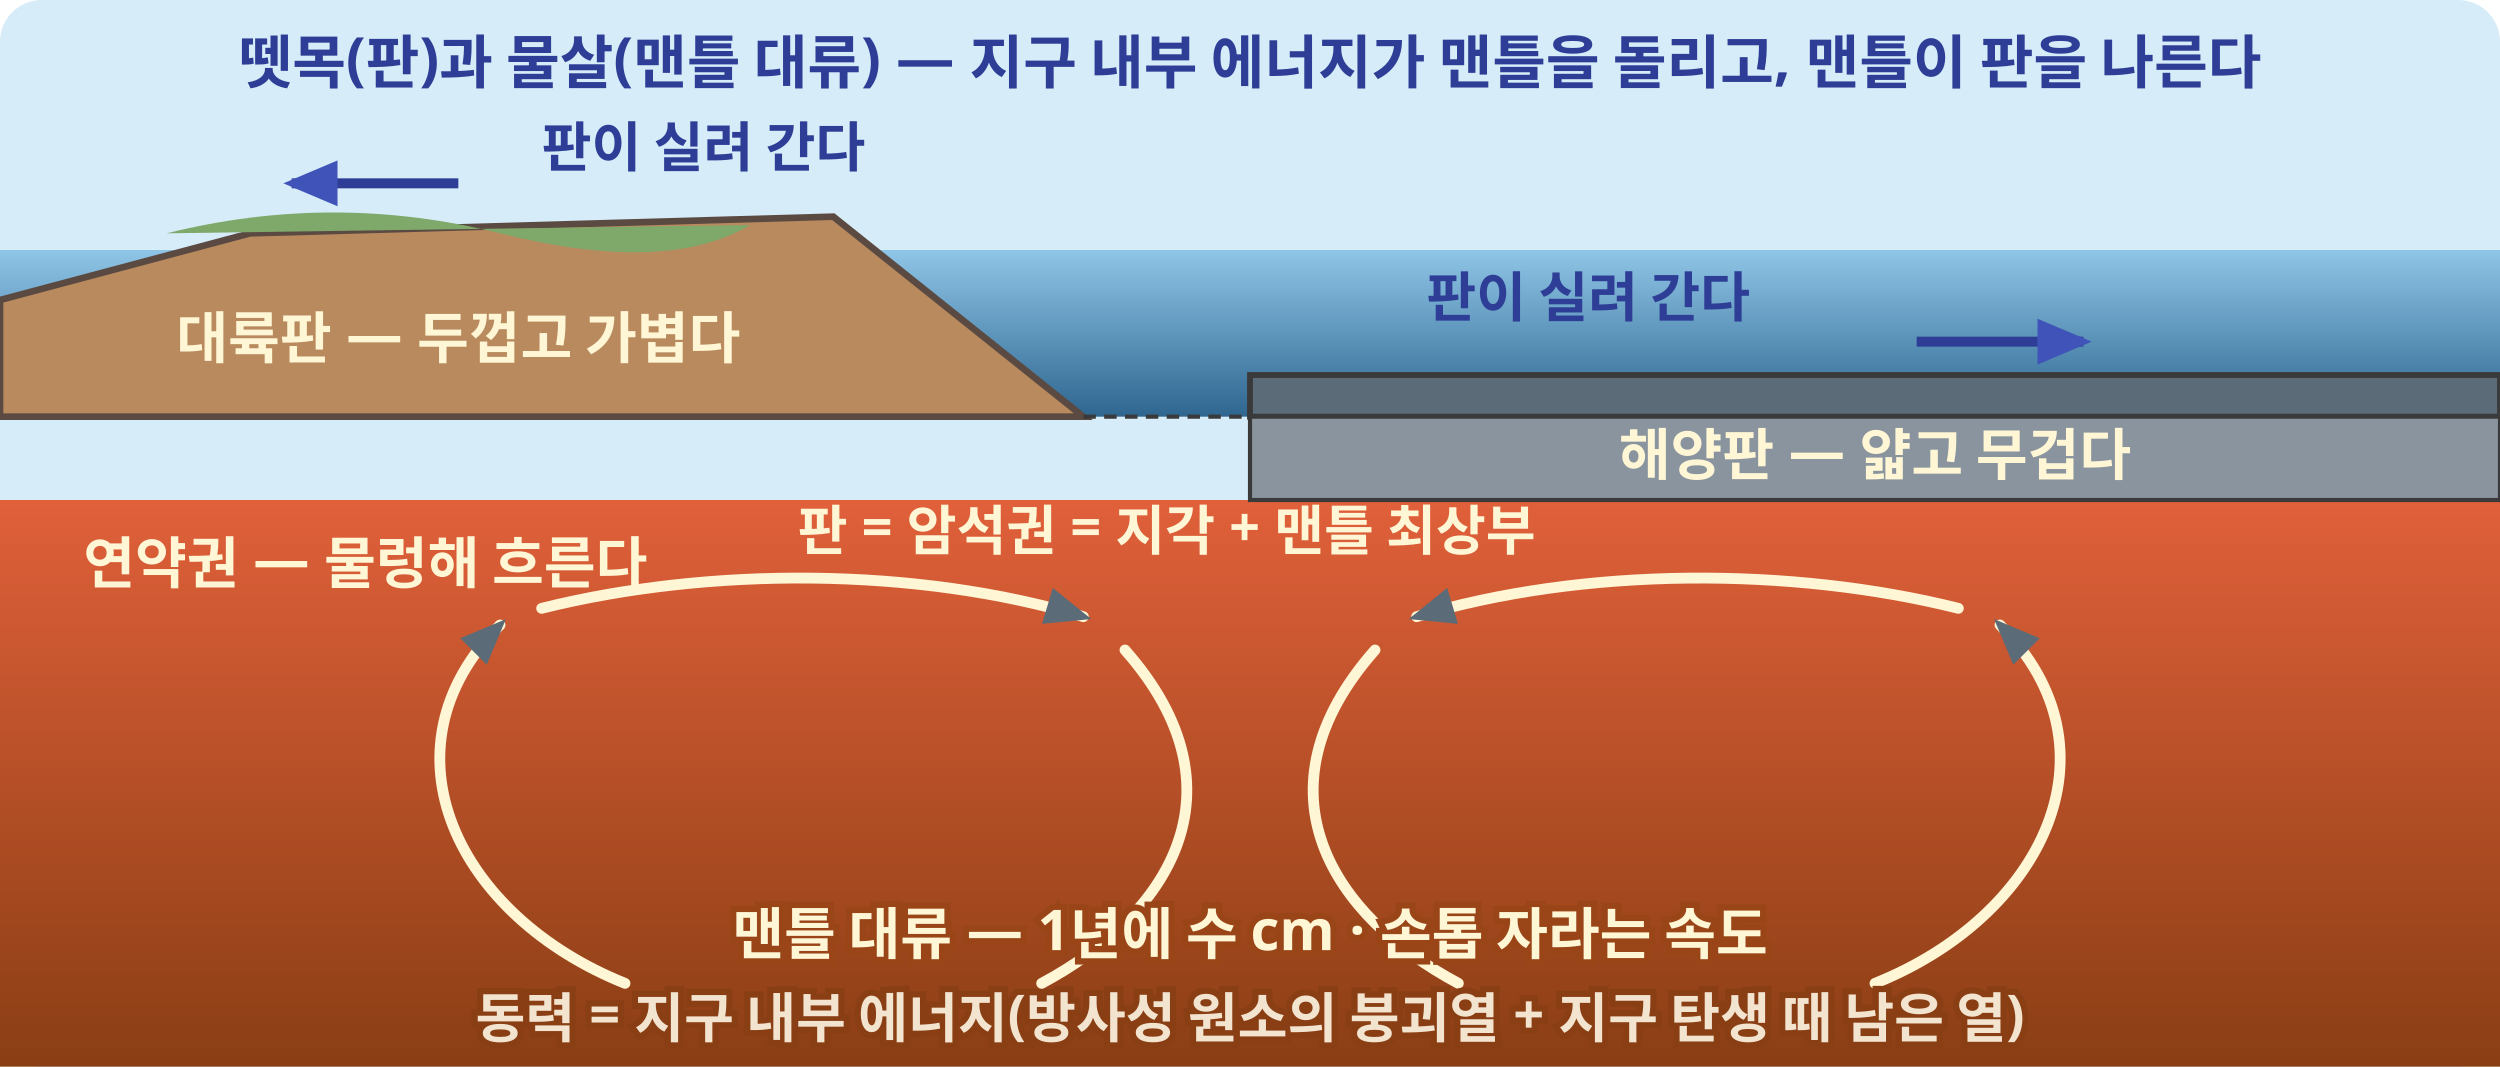
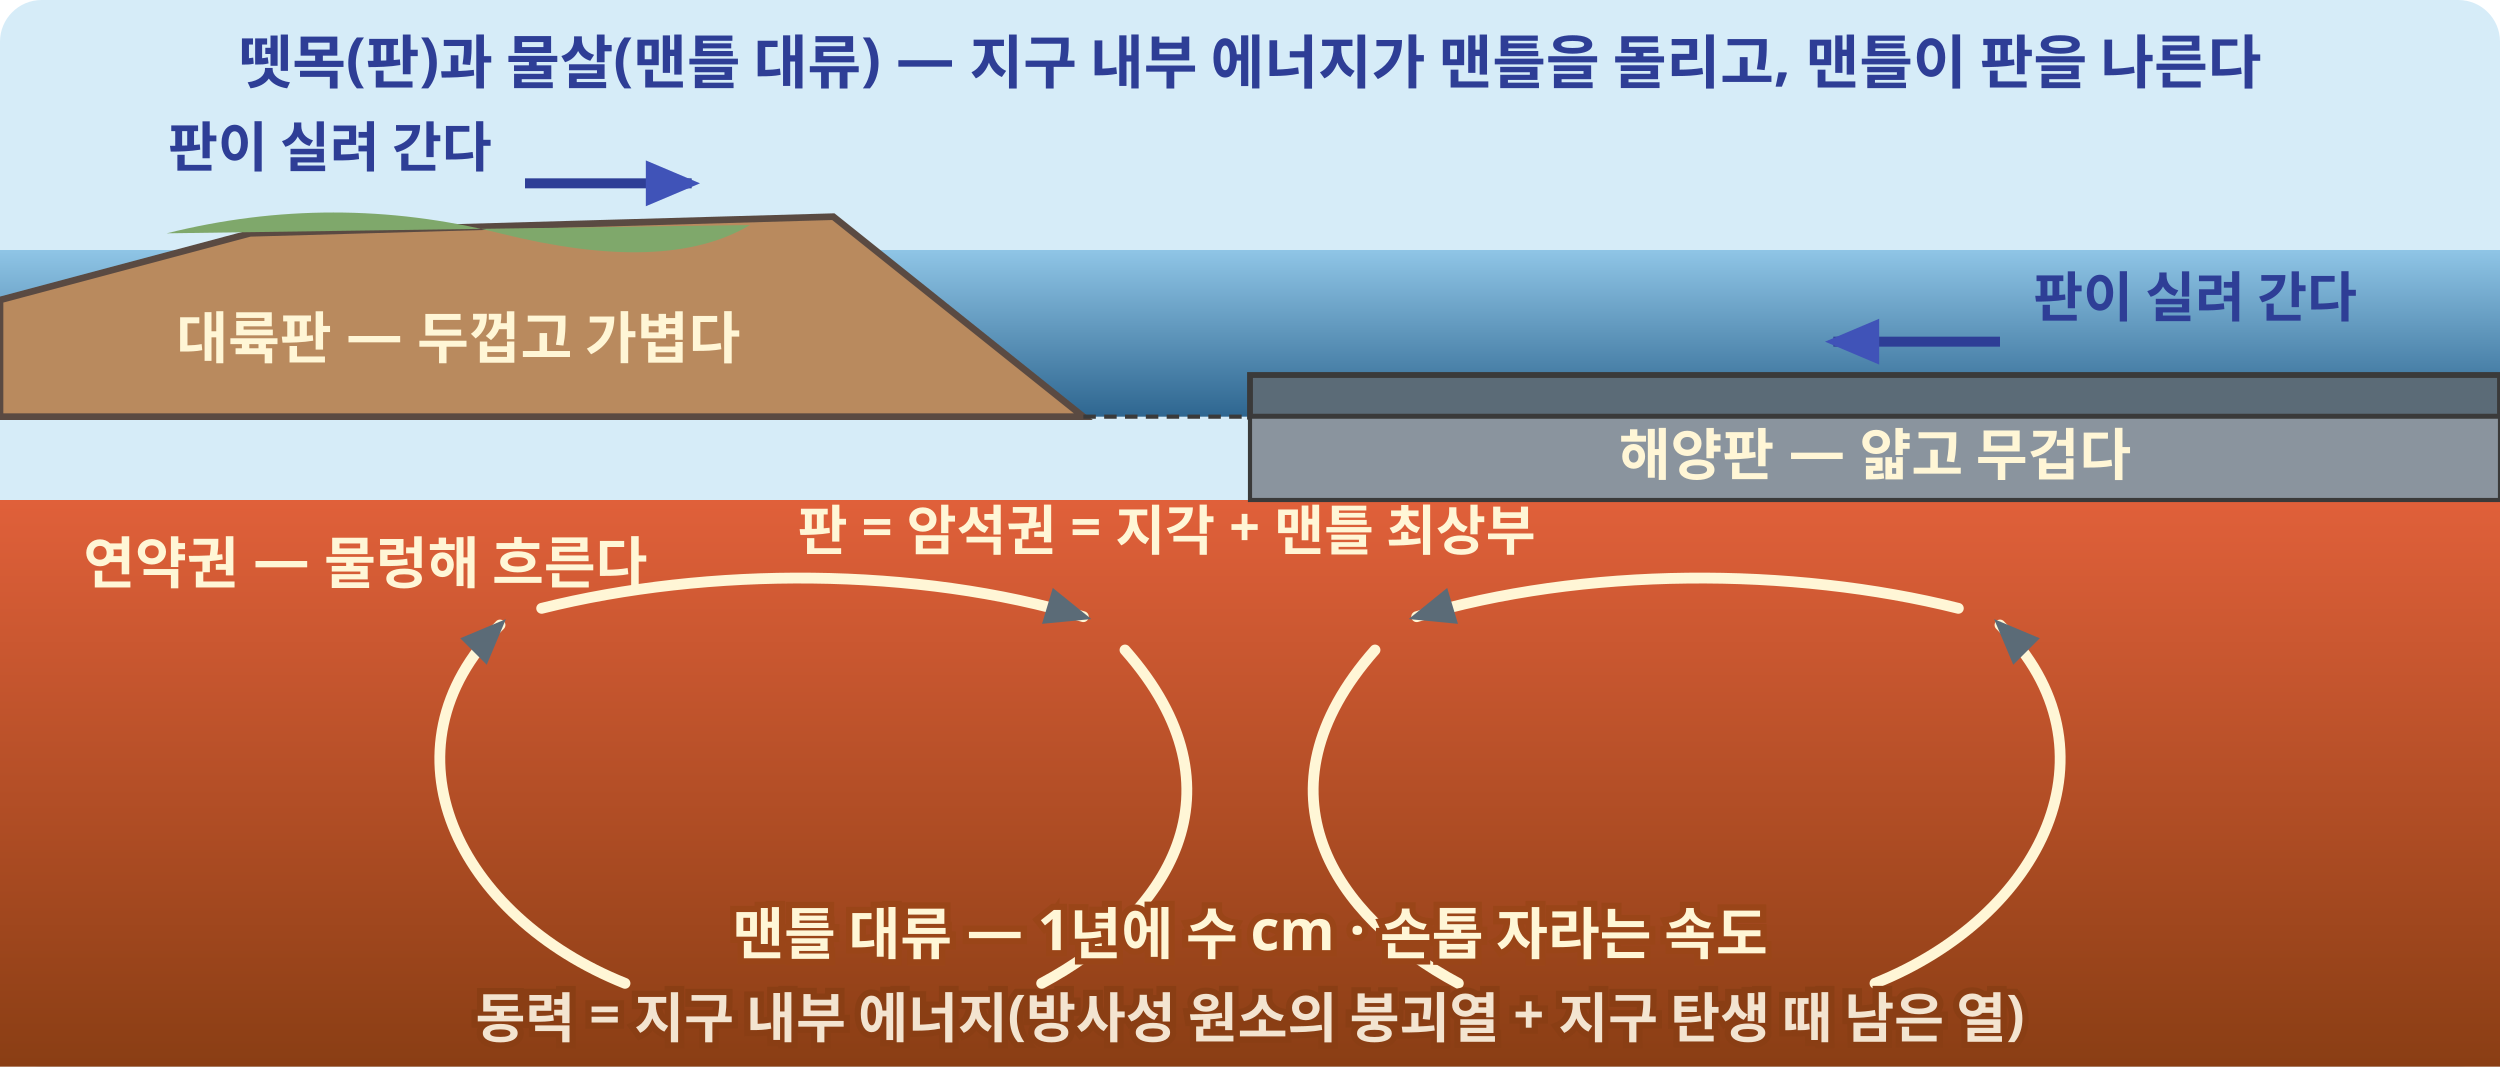
<svg width="600" height="256" viewBox="0 0 600 256" font-family="PC Sans">
  <defs>
    <marker id="arrB-1302-01" markerUnits="userSpaceOnUse" markerWidth="13" markerHeight="11" refX="11" refY="5.5" orient="auto">
      <path d="M0,0 L13,5.5 L0,11 Z" fill="#4053B8" />
    </marker>
    <marker id="axP-1302-01" markerUnits="userSpaceOnUse" markerWidth="11" markerHeight="9" refX="9" refY="4.5" orient="auto">
      <path d="M0,0 L11,4.5 L0,9 Z" fill="#5B6B77" />
    </marker>
  </defs>
  <defs>
    <linearGradient id="x1mantle-1302-01" x1="0" y1="0" x2="0" y2="1">
      <stop offset="0" stop-color="#E0603A" />
      <stop offset="1" stop-color="#8A3E14" />
    </linearGradient>
    <linearGradient id="x1sea-1302-01" x1="0" y1="0" x2="0" y2="1">
      <stop offset="0" stop-color="#8FC5E6" />
      <stop offset="1" stop-color="#2E6690" />
    </linearGradient>
  </defs>
  <rect width="600" height="256" rx="10" fill="#D6ECF8" />
  <text x="300" y="20" text-anchor="middle" font-size="14" font-weight="900" fill="#2E3E96">뗏목(판)과 물살(맨틀 대류) — 지구 내부 에너지가 맨틀을 돌리고, 맨틀이 판을 나른다</text>
  <rect x="0" y="60" width="600" height="40" fill="url(#x1sea-1302-01)" />
  <rect x="0" y="120" width="600" height="136" fill="url(#x1mantle-1302-01)" />
  <g fill="none" stroke="#FFF6D6" stroke-width="2.6" stroke-linecap="round">
    <path d="M150,236 C110,220 90,180 120,150" marker-end="url(#axP-1302-01)" />
    <path d="M130,146 C170,136 220,136 260,148" marker-end="url(#axP-1302-01)" />
    <path d="M270,156 C300,190 280,220 250,236" />
    <path d="M450,236 C490,220 510,180 480,150" marker-end="url(#axP-1302-01)" />
    <path d="M470,146 C430,136 380,136 340,148" marker-end="url(#axP-1302-01)" />
    <path d="M330,156 C300,190 320,220 350,236" />
  </g>
  <text x="300" y="229" text-anchor="middle" font-size="13.5" font-weight="900" fill="#FFF6D6" stroke="#9A4518" stroke-width="3" paint-order="stroke">맨틀 대류 — 1년에 수 cm · 손톱 자라는 속도</text>
  <text x="300" y="249" text-anchor="middle" font-size="13" font-weight="800" fill="#F3E4D0" stroke="#8A3E14" stroke-width="3" paint-order="stroke">동력 = 지구 내부 에너지(방사성 원소의 붕괴열 + 지구 탄생 때 남은 열)</text>
  <text x="20" y="140" font-size="13.5" font-weight="900" fill="#FFF6D6">연약권 — 물렁해 흐른다</text>
  <g>
    <path d="M0,100 L0,72 L60,56 L200,52 L260,100 Z" fill="#B98A5E" stroke="#5A4A42" stroke-width="1.6" />
    <path d="M40,56 q40,-10 80,0 q40,10 60,-2" fill="#7FA86B" />
    <text x="110" y="86" text-anchor="middle" font-size="13.5" font-weight="900" fill="#FFF6D6">대륙판 — 두껍고 가볍다</text>
    <path d="M300,100 L300,90 L600,90 L600,100 Z" fill="#5B6B77" stroke="#3A3A3A" stroke-width="1.4" />
    <path d="M300,120 L300,100 L600,100 L600,120 Z" fill="#8A949E" stroke="#3A3A3A" stroke-width="1" />
    <text x="450" y="114" text-anchor="middle" font-size="13.5" font-weight="900" fill="#FFF6D6">해양판 — 얇고 무겁다</text>
  </g>
  <path d="M260,100 L300,100" stroke="#3A3A3A" stroke-width="1" stroke-dasharray="3 2" />
  <text x="280" y="132" text-anchor="middle" font-size="13" font-weight="800" fill="#FFF6D6">판 = 암석권 = 지각 + 맨틀 최상부</text>
  <g stroke="#2E3E96" stroke-width="2.4" fill="none">
-     <path d="M110,44 h-40" marker-end="url(#arrB-1302-01)" />
-     <path d="M460,82 h40" marker-end="url(#arrB-1302-01)" />
+     <path d="M126,44 h40" marker-end="url(#arrB-1302-01)" />
+     <path d="M480,82 h-40" marker-end="url(#arrB-1302-01)" />
  </g>
-   <text x="130" y="40" font-size="13" font-weight="900" fill="#2E3E96">판이 실려 간다</text>
-   <text x="420" y="76" text-anchor="end" font-size="13" font-weight="900" fill="#2E3E96">판이 실려 간다</text>
+   <text x="118" y="40" text-anchor="end" font-size="13" font-weight="900" fill="#2E3E96">판이 실려 간다</text>
+   <text x="488" y="76" font-size="13" font-weight="900" fill="#2E3E96">판이 실려 간다</text>
</svg>
